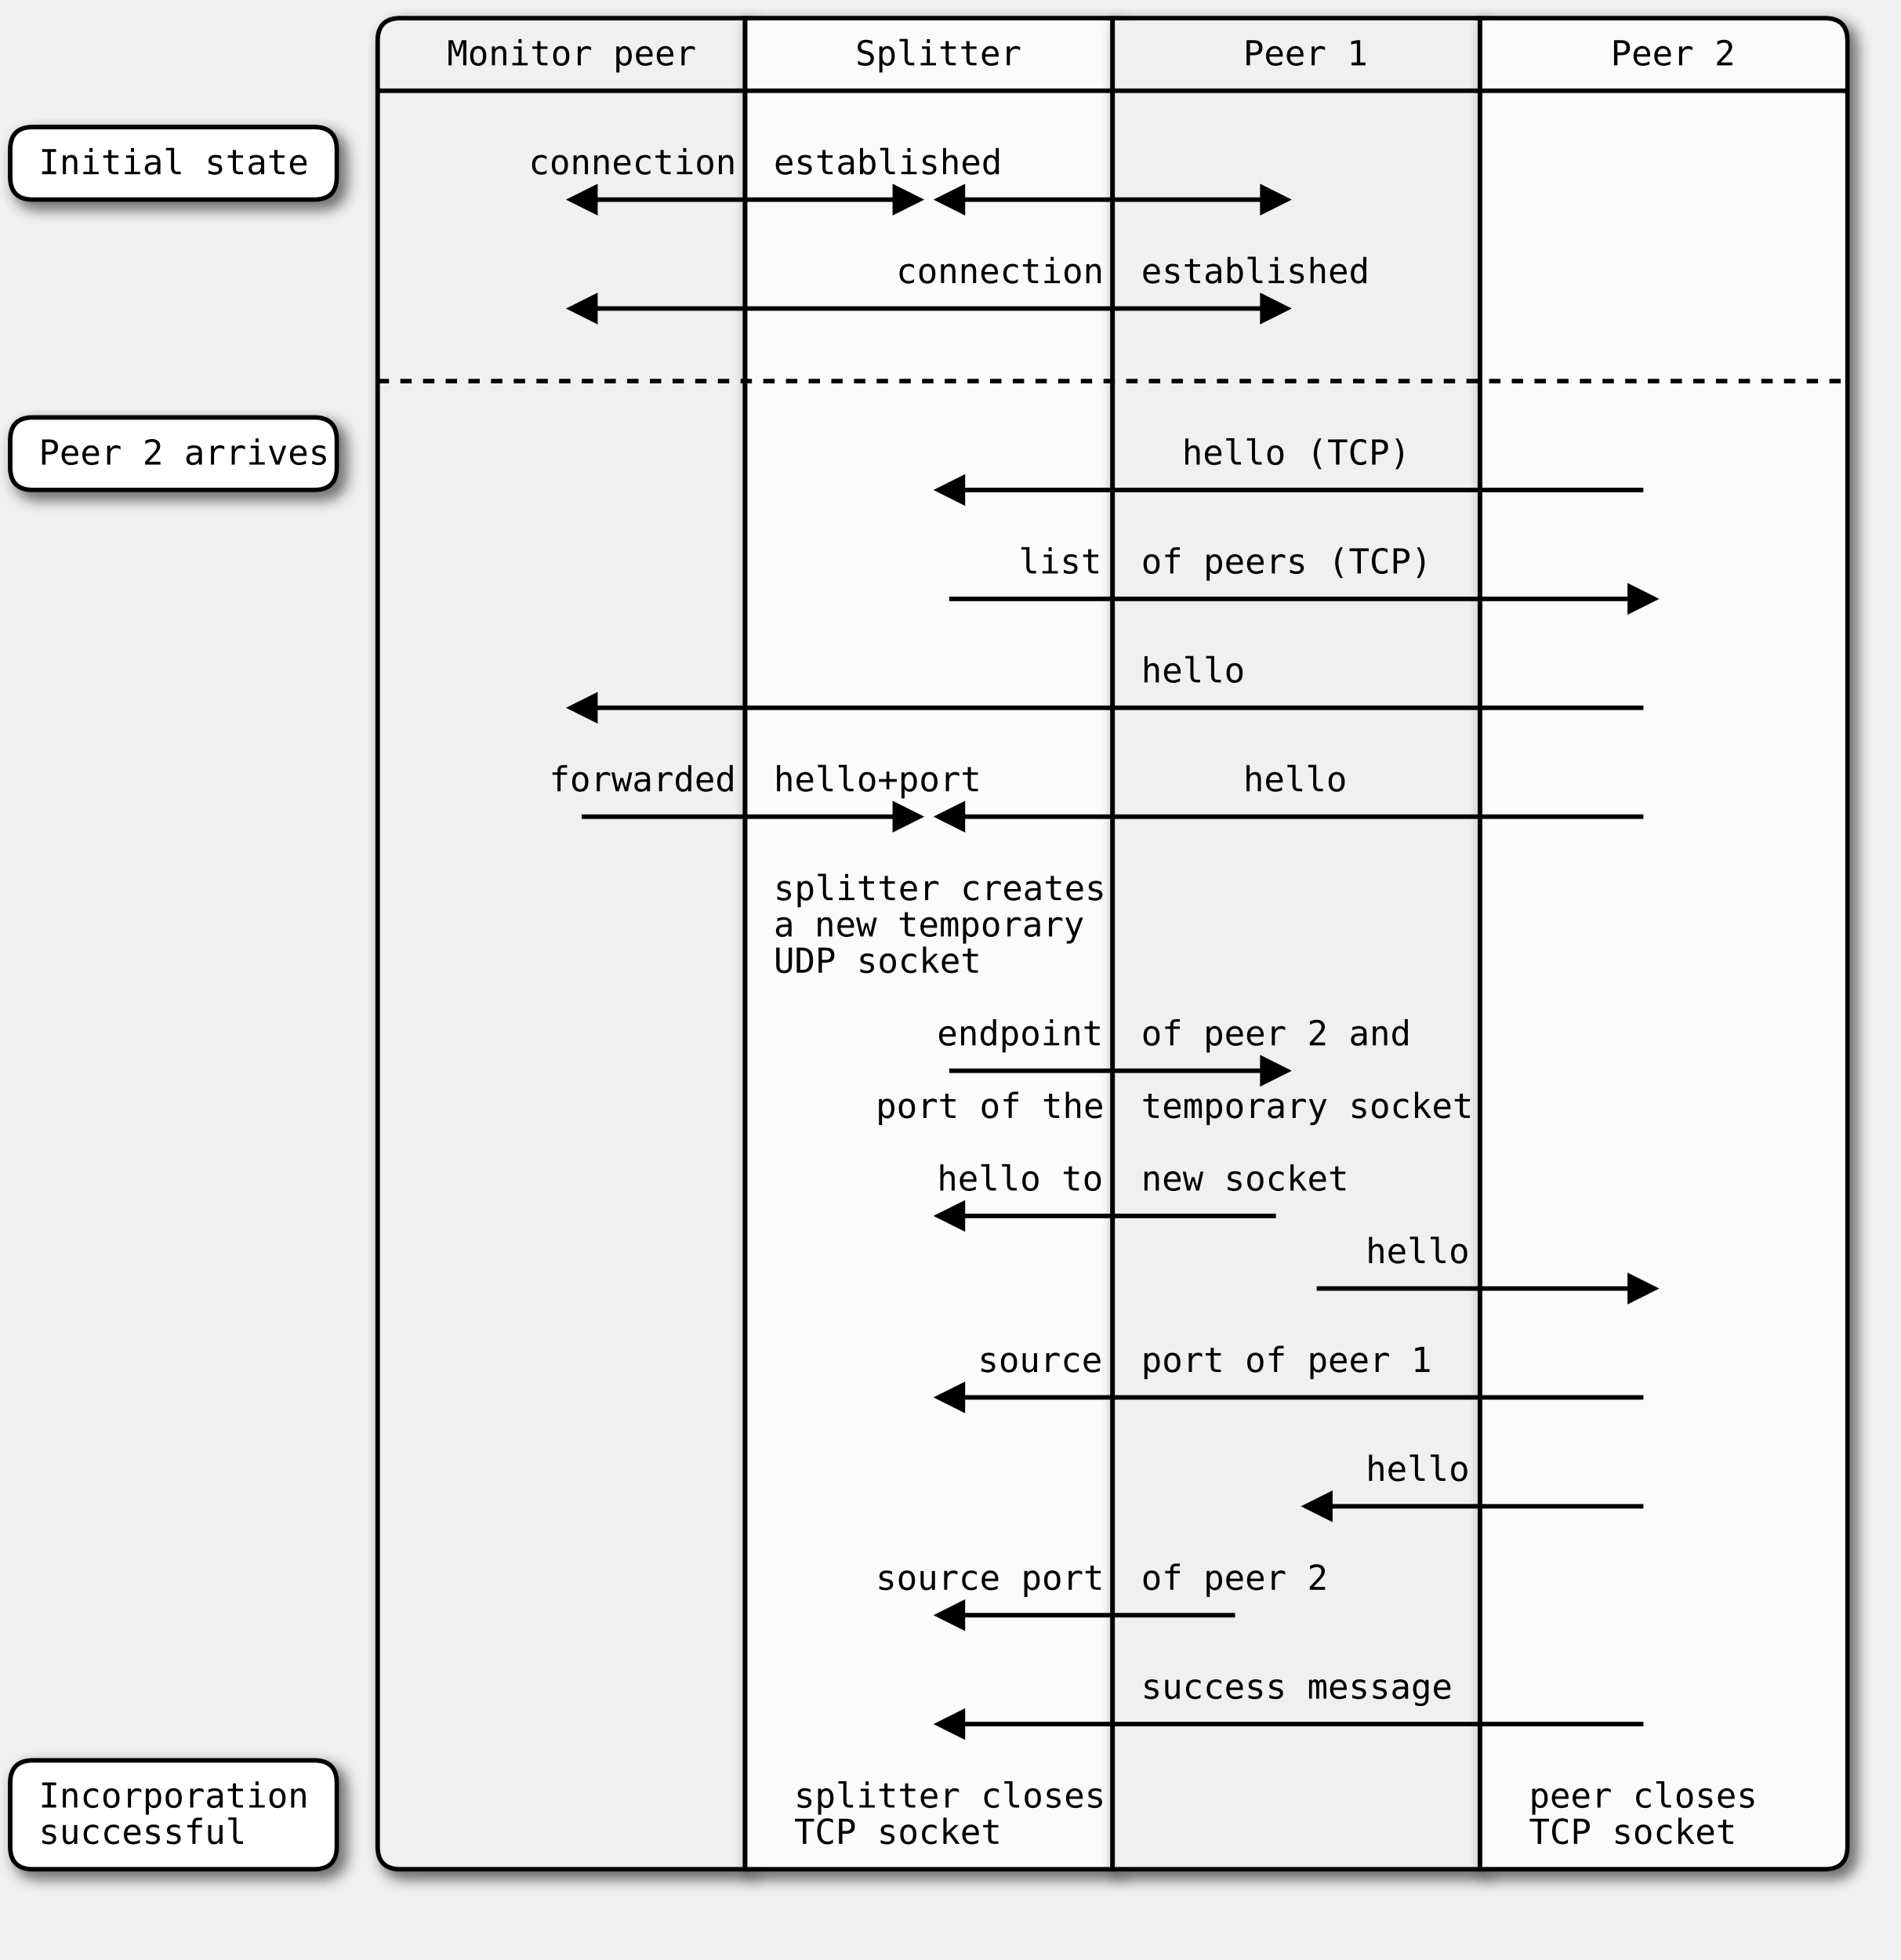
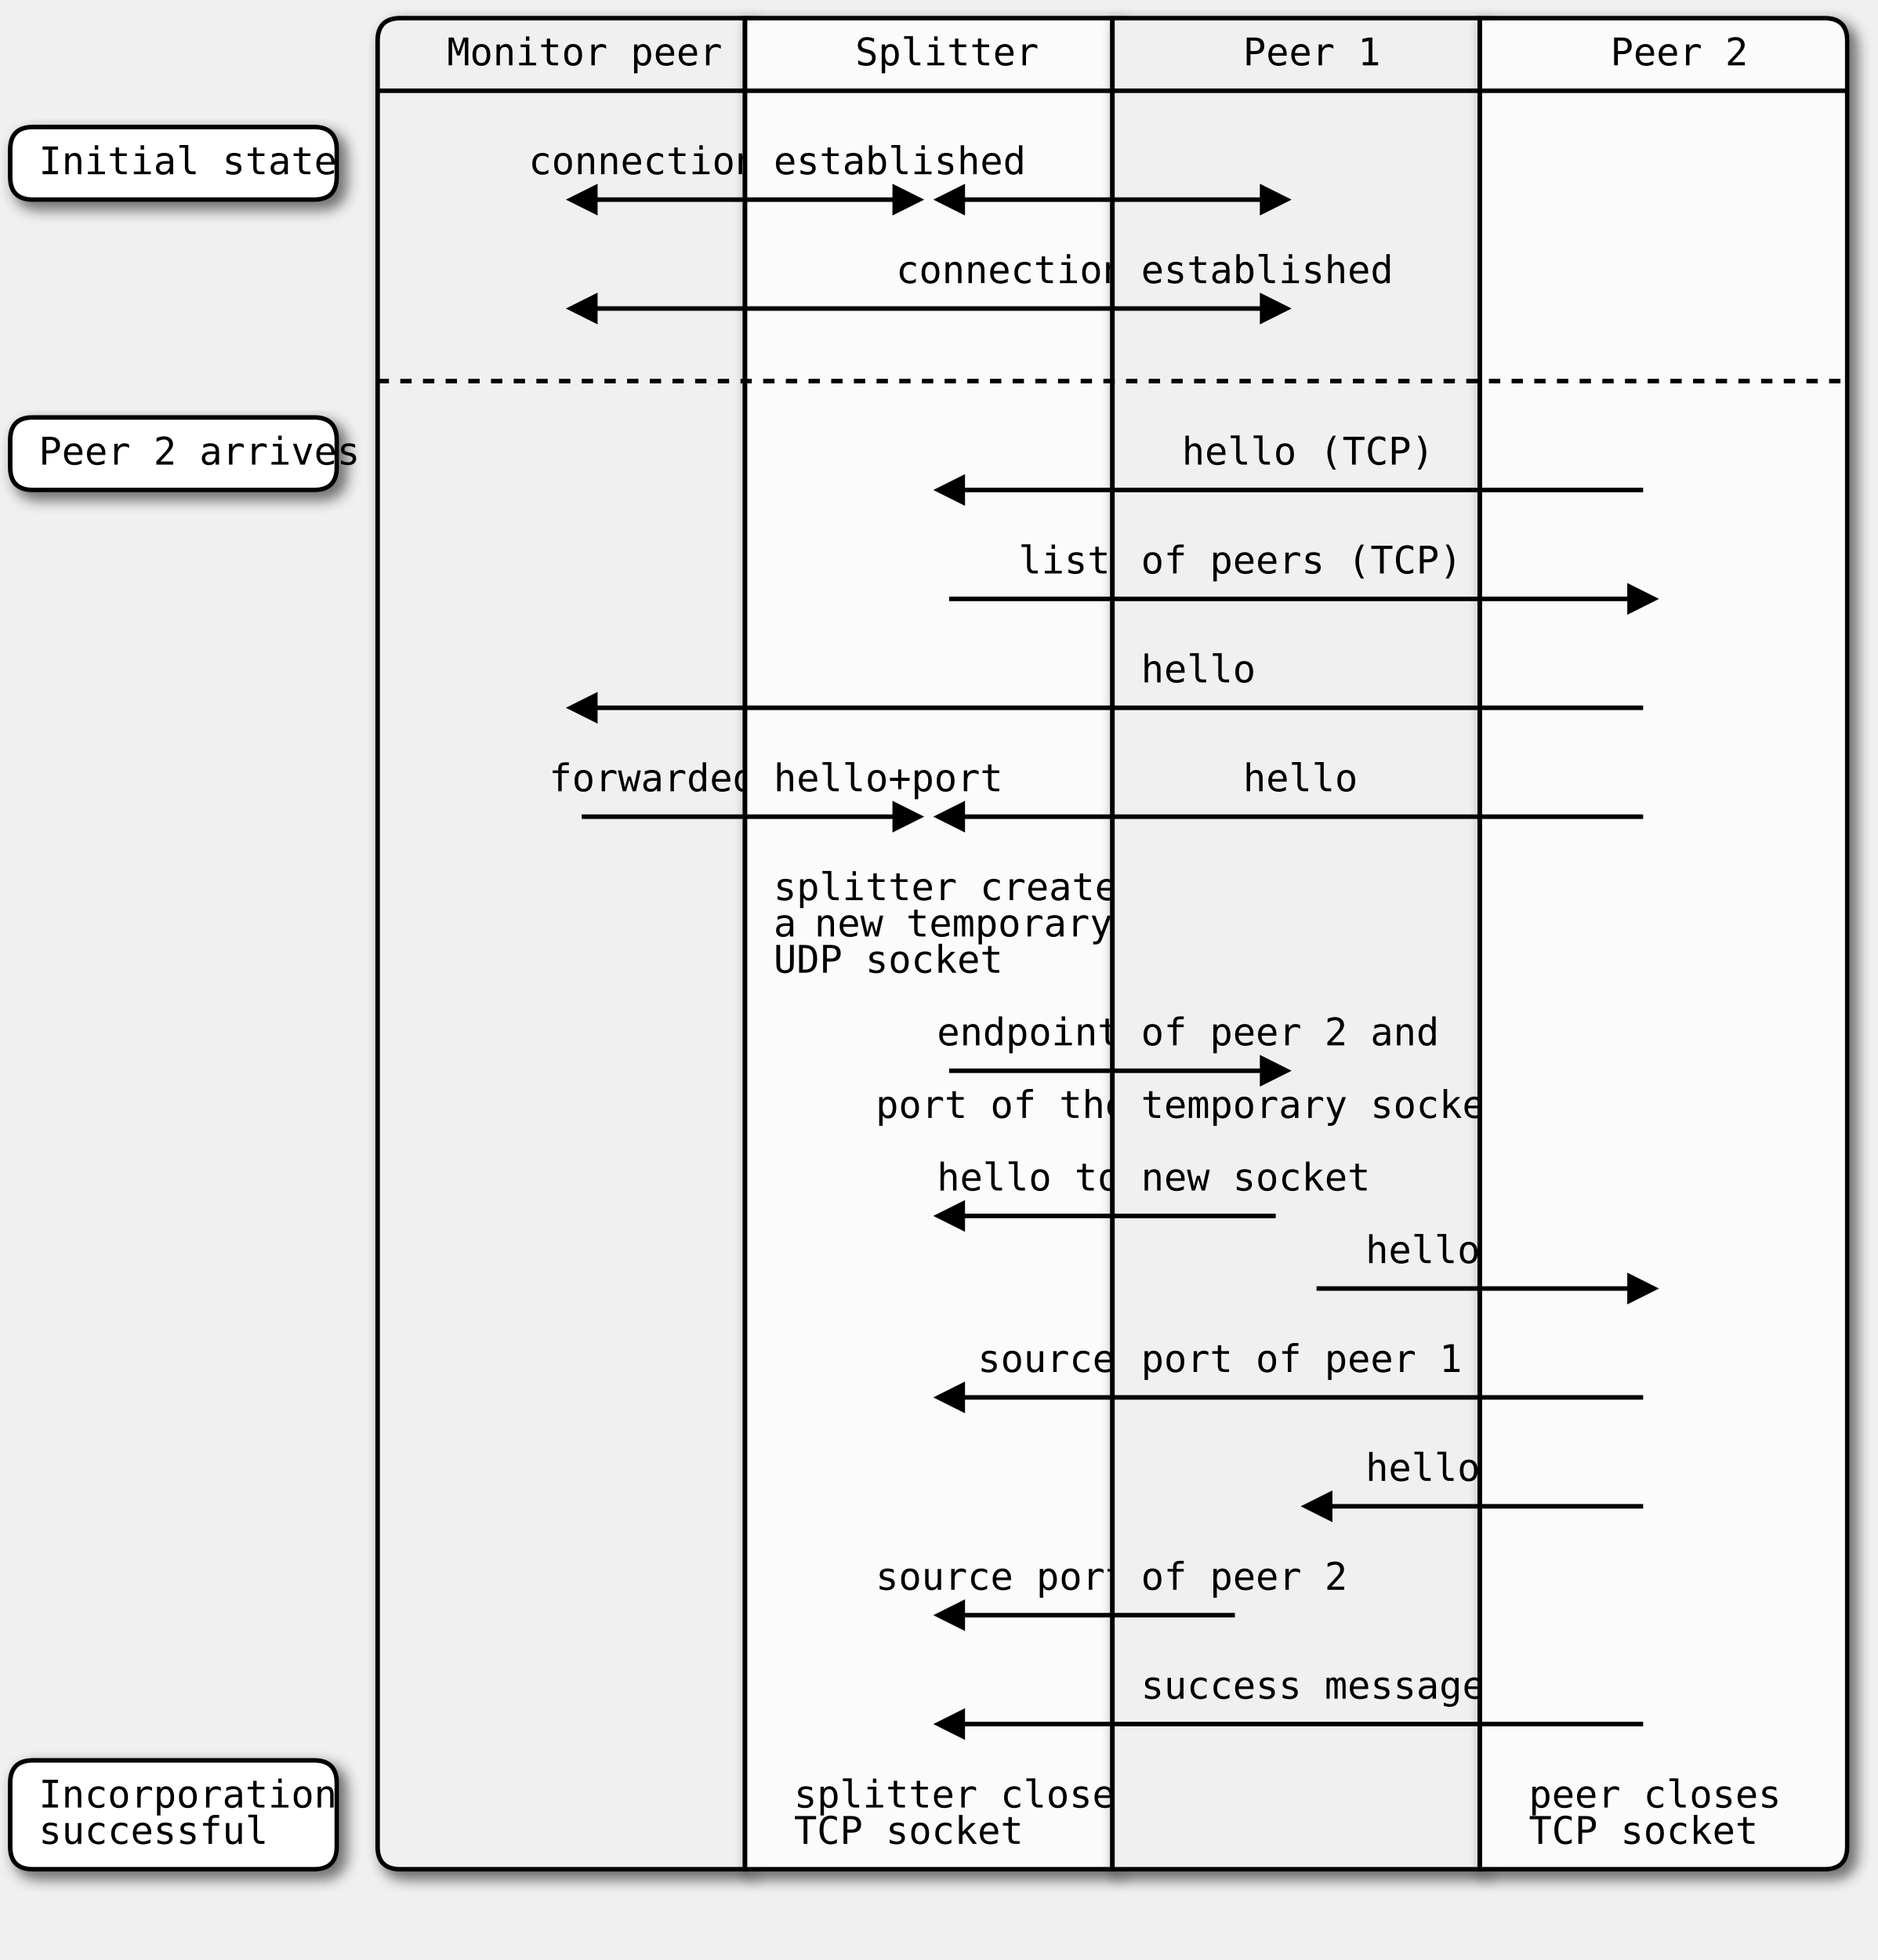
- <svg xmlns="http://www.w3.org/2000/svg" width="838px" height="864px" version="1.1">
+ <svg xmlns="http://www.w3.org/2000/svg" width="828px" height="864px" version="1.1">
  <defs>
    <filter id="dsFilterNoBlur" width="150%" height="150%">
      <feOffset result="offOut" in="SourceGraphic" dx="3" dy="3" />
      <feColorMatrix result="matrixOut" in="offOut" type="matrix" values="0.2 0 0 0 0 0 0.2 0 0 0 0 0 0.2 0 0 0 0 0 1 0" />
      <feBlend in="SourceGraphic" in2="matrixOut" mode="normal" />
    </filter>
    <filter id="dsFilter" width="150%" height="150%">
      <feOffset result="offOut" in="SourceGraphic" dx="3" dy="3" />
      <feColorMatrix result="matrixOut" in="offOut" type="matrix" values="0.2 0 0 0 0 0 0.2 0 0 0 0 0 0.2 0 0 0 0 0 1 0" />
      <feGaussianBlur result="blurOut" in="matrixOut" stdDeviation="3" />
      <feBlend in="SourceGraphic" in2="blurOut" mode="normal" />
    </filter>
    <marker id="iPointer" viewBox="0 0 10 10" refX="5" refY="5" markerUnits="strokeWidth" markerWidth="8" markerHeight="7" orient="auto">
      <path d="M 10 0 L 10 10 L 0 5 z" />
    </marker>
    <marker id="Pointer" viewBox="0 0 10 10" refX="5" refY="5" markerUnits="strokeWidth" markerWidth="8" markerHeight="7" orient="auto">
      <path d="M 0 0 L 10 5 L 0 10 z" />
    </marker>
  </defs>
  <g id="boxes" stroke="black" stroke-width="2" fill="none">
    <g id="group__Monitor_peer_">
      <path id="path__Monitor_peer_" filter="url(#dsFilter)" fill="#f0f0f0" d="M 166.5 18 Q 166.5 8 176.5 8 L 328.5 8 L 328.5 824 L 176.5 824 Q 166.5 824 166.5 814 Z" />
-       <text x="197.1" y="28.8" id="text__Monitor_peer_" fill="#000" stroke="none" style="font-family:Consolas,Monaco,Anonymous Pro,Anonymous,Bitstream Sans Mono,monospace;font-size:15.2px">Monitor peer </text>
-       <text x="233.1" y="76.8" id="text__Monitor_peer_" fill="#000" stroke="none" style="font-family:Consolas,Monaco,Anonymous Pro,Anonymous,Bitstream Sans Mono,monospace;font-size:15.2px">connection </text>
-       <text x="242.1" y="348.8" id="text__Monitor_peer_" fill="#000" stroke="none" style="font-family:Consolas,Monaco,Anonymous Pro,Anonymous,Bitstream Sans Mono,monospace;font-size:15.2px">forwarded </text>
+       <text x="197.1" y="28.8" id="text__Monitor_peer_" fill="#000" stroke="none" style="font-family:Consolas,Monaco,Anonymous Pro,Anonymous,Bitstream Sans Mono,monospace;font-size:16.8px">Monitor peer </text>
+       <text x="233.1" y="76.8" id="text__Monitor_peer_" fill="#000" stroke="none" style="font-family:Consolas,Monaco,Anonymous Pro,Anonymous,Bitstream Sans Mono,monospace;font-size:16.8px">connection </text>
+       <text x="242.1" y="348.8" id="text__Monitor_peer_" fill="#000" stroke="none" style="font-family:Consolas,Monaco,Anonymous Pro,Anonymous,Bitstream Sans Mono,monospace;font-size:16.8px">forwarded </text>
    </g>
    <g id="group____Splitter___">
      <path id="path____Splitter___" filter="url(#dsFilter)" fill="#fbfbfb" d="M 328.5 8 L 490.5 8 L 490.5 824 L 328.5 824 Z" />
-       <text x="377.1" y="28.8" id="text____Splitter___" fill="#000" stroke="none" style="font-family:Consolas,Monaco,Anonymous Pro,Anonymous,Bitstream Sans Mono,monospace;font-size:15.2px">Splitter </text>
-       <text x="341.1" y="76.8" id="text____Splitter___" fill="#000" stroke="none" style="font-family:Consolas,Monaco,Anonymous Pro,Anonymous,Bitstream Sans Mono,monospace;font-size:15.2px">established </text>
-       <text x="395.1" y="124.8" id="text____Splitter___" fill="#000" stroke="none" style="font-family:Consolas,Monaco,Anonymous Pro,Anonymous,Bitstream Sans Mono,monospace;font-size:15.2px">connection </text>
-       <text x="449.1" y="252.8" id="text____Splitter___" fill="#000" stroke="none" style="font-family:Consolas,Monaco,Anonymous Pro,Anonymous,Bitstream Sans Mono,monospace;font-size:15.2px">list </text>
-       <text x="341.1" y="348.8" id="text____Splitter___" fill="#000" stroke="none" style="font-family:Consolas,Monaco,Anonymous Pro,Anonymous,Bitstream Sans Mono,monospace;font-size:15.2px">hello+port </text>
-       <text x="341.1" y="396.8" id="text____Splitter___" fill="#000" stroke="none" style="font-family:Consolas,Monaco,Anonymous Pro,Anonymous,Bitstream Sans Mono,monospace;font-size:15.2px">splitter creates </text>
-       <text x="341.1" y="412.8" id="text____Splitter___" fill="#000" stroke="none" style="font-family:Consolas,Monaco,Anonymous Pro,Anonymous,Bitstream Sans Mono,monospace;font-size:15.2px">a</text>
-       <text x="359.1" y="412.8" id="text____Splitter___" fill="#000" stroke="none" style="font-family:Consolas,Monaco,Anonymous Pro,Anonymous,Bitstream Sans Mono,monospace;font-size:15.2px">new temporary </text>
-       <text x="341.1" y="428.8" id="text____Splitter___" fill="#000" stroke="none" style="font-family:Consolas,Monaco,Anonymous Pro,Anonymous,Bitstream Sans Mono,monospace;font-size:15.2px">UDP socket </text>
-       <text x="413.1" y="460.8" id="text____Splitter___" fill="#000" stroke="none" style="font-family:Consolas,Monaco,Anonymous Pro,Anonymous,Bitstream Sans Mono,monospace;font-size:15.2px">endpoint </text>
-       <text x="386.1" y="492.8" id="text____Splitter___" fill="#000" stroke="none" style="font-family:Consolas,Monaco,Anonymous Pro,Anonymous,Bitstream Sans Mono,monospace;font-size:15.2px">port of the </text>
-       <text x="413.1" y="524.8" id="text____Splitter___" fill="#000" stroke="none" style="font-family:Consolas,Monaco,Anonymous Pro,Anonymous,Bitstream Sans Mono,monospace;font-size:15.2px">hello to </text>
-       <text x="431.1" y="604.8" id="text____Splitter___" fill="#000" stroke="none" style="font-family:Consolas,Monaco,Anonymous Pro,Anonymous,Bitstream Sans Mono,monospace;font-size:15.2px">source </text>
-       <text x="386.1" y="700.8" id="text____Splitter___" fill="#000" stroke="none" style="font-family:Consolas,Monaco,Anonymous Pro,Anonymous,Bitstream Sans Mono,monospace;font-size:15.2px">source port </text>
-       <text x="350.1" y="796.8" id="text____Splitter___" fill="#000" stroke="none" style="font-family:Consolas,Monaco,Anonymous Pro,Anonymous,Bitstream Sans Mono,monospace;font-size:15.2px">splitter closes </text>
-       <text x="350.1" y="812.8" id="text____Splitter___" fill="#000" stroke="none" style="font-family:Consolas,Monaco,Anonymous Pro,Anonymous,Bitstream Sans Mono,monospace;font-size:15.2px">TCP socket </text>
+       <text x="377.1" y="28.8" id="text____Splitter___" fill="#000" stroke="none" style="font-family:Consolas,Monaco,Anonymous Pro,Anonymous,Bitstream Sans Mono,monospace;font-size:16.8px">Splitter </text>
+       <text x="341.1" y="76.8" id="text____Splitter___" fill="#000" stroke="none" style="font-family:Consolas,Monaco,Anonymous Pro,Anonymous,Bitstream Sans Mono,monospace;font-size:16.8px">established </text>
+       <text x="395.1" y="124.8" id="text____Splitter___" fill="#000" stroke="none" style="font-family:Consolas,Monaco,Anonymous Pro,Anonymous,Bitstream Sans Mono,monospace;font-size:16.8px">connection </text>
+       <text x="449.1" y="252.8" id="text____Splitter___" fill="#000" stroke="none" style="font-family:Consolas,Monaco,Anonymous Pro,Anonymous,Bitstream Sans Mono,monospace;font-size:16.8px">list </text>
+       <text x="341.1" y="348.8" id="text____Splitter___" fill="#000" stroke="none" style="font-family:Consolas,Monaco,Anonymous Pro,Anonymous,Bitstream Sans Mono,monospace;font-size:16.8px">hello+port </text>
+       <text x="341.1" y="396.8" id="text____Splitter___" fill="#000" stroke="none" style="font-family:Consolas,Monaco,Anonymous Pro,Anonymous,Bitstream Sans Mono,monospace;font-size:16.8px">splitter creates </text>
+       <text x="341.1" y="412.8" id="text____Splitter___" fill="#000" stroke="none" style="font-family:Consolas,Monaco,Anonymous Pro,Anonymous,Bitstream Sans Mono,monospace;font-size:16.8px">a</text>
+       <text x="359.1" y="412.8" id="text____Splitter___" fill="#000" stroke="none" style="font-family:Consolas,Monaco,Anonymous Pro,Anonymous,Bitstream Sans Mono,monospace;font-size:16.8px">new temporary </text>
+       <text x="341.1" y="428.8" id="text____Splitter___" fill="#000" stroke="none" style="font-family:Consolas,Monaco,Anonymous Pro,Anonymous,Bitstream Sans Mono,monospace;font-size:16.8px">UDP socket </text>
+       <text x="413.1" y="460.8" id="text____Splitter___" fill="#000" stroke="none" style="font-family:Consolas,Monaco,Anonymous Pro,Anonymous,Bitstream Sans Mono,monospace;font-size:16.8px">endpoint </text>
+       <text x="386.1" y="492.8" id="text____Splitter___" fill="#000" stroke="none" style="font-family:Consolas,Monaco,Anonymous Pro,Anonymous,Bitstream Sans Mono,monospace;font-size:16.8px">port of the </text>
+       <text x="413.1" y="524.8" id="text____Splitter___" fill="#000" stroke="none" style="font-family:Consolas,Monaco,Anonymous Pro,Anonymous,Bitstream Sans Mono,monospace;font-size:16.8px">hello to </text>
+       <text x="431.1" y="604.8" id="text____Splitter___" fill="#000" stroke="none" style="font-family:Consolas,Monaco,Anonymous Pro,Anonymous,Bitstream Sans Mono,monospace;font-size:16.8px">source </text>
+       <text x="386.1" y="700.8" id="text____Splitter___" fill="#000" stroke="none" style="font-family:Consolas,Monaco,Anonymous Pro,Anonymous,Bitstream Sans Mono,monospace;font-size:16.8px">source port </text>
+       <text x="350.1" y="796.8" id="text____Splitter___" fill="#000" stroke="none" style="font-family:Consolas,Monaco,Anonymous Pro,Anonymous,Bitstream Sans Mono,monospace;font-size:16.8px">splitter closes </text>
+       <text x="350.1" y="812.8" id="text____Splitter___" fill="#000" stroke="none" style="font-family:Consolas,Monaco,Anonymous Pro,Anonymous,Bitstream Sans Mono,monospace;font-size:16.8px">TCP socket </text>
    </g>
    <g id="group_____Peer_1____">
      <path id="path_____Peer_1____" filter="url(#dsFilter)" fill="#f0f0f0" d="M 490.5 8 L 652.5 8 L 652.5 824 L 490.5 824 Z" />
-       <text x="548.1" y="28.8" id="text_____Peer_1____" fill="#000" stroke="none" style="font-family:Consolas,Monaco,Anonymous Pro,Anonymous,Bitstream Sans Mono,monospace;font-size:15.2px">Peer 1 </text>
-       <text x="503.1" y="124.8" id="text_____Peer_1____" fill="#000" stroke="none" style="font-family:Consolas,Monaco,Anonymous Pro,Anonymous,Bitstream Sans Mono,monospace;font-size:15.2px">established </text>
-       <text x="521.1" y="204.8" id="text_____Peer_1____" fill="#000" stroke="none" style="font-family:Consolas,Monaco,Anonymous Pro,Anonymous,Bitstream Sans Mono,monospace;font-size:15.2px">hello (TCP) </text>
-       <text x="503.1" y="252.8" id="text_____Peer_1____" fill="#000" stroke="none" style="font-family:Consolas,Monaco,Anonymous Pro,Anonymous,Bitstream Sans Mono,monospace;font-size:15.2px">of peers (TCP) </text>
-       <text x="503.1" y="300.8" id="text_____Peer_1____" fill="#000" stroke="none" style="font-family:Consolas,Monaco,Anonymous Pro,Anonymous,Bitstream Sans Mono,monospace;font-size:15.2px">hello </text>
-       <text x="548.1" y="348.8" id="text_____Peer_1____" fill="#000" stroke="none" style="font-family:Consolas,Monaco,Anonymous Pro,Anonymous,Bitstream Sans Mono,monospace;font-size:15.2px">hello </text>
-       <text x="503.1" y="460.8" id="text_____Peer_1____" fill="#000" stroke="none" style="font-family:Consolas,Monaco,Anonymous Pro,Anonymous,Bitstream Sans Mono,monospace;font-size:15.2px">of peer 2 and </text>
-       <text x="503.1" y="492.8" id="text_____Peer_1____" fill="#000" stroke="none" style="font-family:Consolas,Monaco,Anonymous Pro,Anonymous,Bitstream Sans Mono,monospace;font-size:15.2px">temporary socket </text>
-       <text x="503.1" y="524.8" id="text_____Peer_1____" fill="#000" stroke="none" style="font-family:Consolas,Monaco,Anonymous Pro,Anonymous,Bitstream Sans Mono,monospace;font-size:15.2px">new socket </text>
-       <text x="602.1" y="556.8" id="text_____Peer_1____" fill="#000" stroke="none" style="font-family:Consolas,Monaco,Anonymous Pro,Anonymous,Bitstream Sans Mono,monospace;font-size:15.2px">hello </text>
-       <text x="503.1" y="604.8" id="text_____Peer_1____" fill="#000" stroke="none" style="font-family:Consolas,Monaco,Anonymous Pro,Anonymous,Bitstream Sans Mono,monospace;font-size:15.2px">port of peer 1 </text>
-       <text x="602.1" y="652.8" id="text_____Peer_1____" fill="#000" stroke="none" style="font-family:Consolas,Monaco,Anonymous Pro,Anonymous,Bitstream Sans Mono,monospace;font-size:15.2px">hello </text>
-       <text x="503.1" y="700.8" id="text_____Peer_1____" fill="#000" stroke="none" style="font-family:Consolas,Monaco,Anonymous Pro,Anonymous,Bitstream Sans Mono,monospace;font-size:15.2px">of peer 2 </text>
-       <text x="503.1" y="748.8" id="text_____Peer_1____" fill="#000" stroke="none" style="font-family:Consolas,Monaco,Anonymous Pro,Anonymous,Bitstream Sans Mono,monospace;font-size:15.2px">success message </text>
+       <text x="548.1" y="28.8" id="text_____Peer_1____" fill="#000" stroke="none" style="font-family:Consolas,Monaco,Anonymous Pro,Anonymous,Bitstream Sans Mono,monospace;font-size:16.8px">Peer 1 </text>
+       <text x="503.1" y="124.8" id="text_____Peer_1____" fill="#000" stroke="none" style="font-family:Consolas,Monaco,Anonymous Pro,Anonymous,Bitstream Sans Mono,monospace;font-size:16.8px">established </text>
+       <text x="521.1" y="204.8" id="text_____Peer_1____" fill="#000" stroke="none" style="font-family:Consolas,Monaco,Anonymous Pro,Anonymous,Bitstream Sans Mono,monospace;font-size:16.8px">hello (TCP) </text>
+       <text x="503.1" y="252.8" id="text_____Peer_1____" fill="#000" stroke="none" style="font-family:Consolas,Monaco,Anonymous Pro,Anonymous,Bitstream Sans Mono,monospace;font-size:16.8px">of peers (TCP) </text>
+       <text x="503.1" y="300.8" id="text_____Peer_1____" fill="#000" stroke="none" style="font-family:Consolas,Monaco,Anonymous Pro,Anonymous,Bitstream Sans Mono,monospace;font-size:16.8px">hello </text>
+       <text x="548.1" y="348.8" id="text_____Peer_1____" fill="#000" stroke="none" style="font-family:Consolas,Monaco,Anonymous Pro,Anonymous,Bitstream Sans Mono,monospace;font-size:16.8px">hello </text>
+       <text x="503.1" y="460.8" id="text_____Peer_1____" fill="#000" stroke="none" style="font-family:Consolas,Monaco,Anonymous Pro,Anonymous,Bitstream Sans Mono,monospace;font-size:16.8px">of peer 2 and </text>
+       <text x="503.1" y="492.8" id="text_____Peer_1____" fill="#000" stroke="none" style="font-family:Consolas,Monaco,Anonymous Pro,Anonymous,Bitstream Sans Mono,monospace;font-size:16.8px">temporary socket </text>
+       <text x="503.1" y="524.8" id="text_____Peer_1____" fill="#000" stroke="none" style="font-family:Consolas,Monaco,Anonymous Pro,Anonymous,Bitstream Sans Mono,monospace;font-size:16.8px">new socket </text>
+       <text x="602.1" y="556.8" id="text_____Peer_1____" fill="#000" stroke="none" style="font-family:Consolas,Monaco,Anonymous Pro,Anonymous,Bitstream Sans Mono,monospace;font-size:16.8px">hello </text>
+       <text x="503.1" y="604.8" id="text_____Peer_1____" fill="#000" stroke="none" style="font-family:Consolas,Monaco,Anonymous Pro,Anonymous,Bitstream Sans Mono,monospace;font-size:16.8px">port of peer 1 </text>
+       <text x="602.1" y="652.8" id="text_____Peer_1____" fill="#000" stroke="none" style="font-family:Consolas,Monaco,Anonymous Pro,Anonymous,Bitstream Sans Mono,monospace;font-size:16.8px">hello </text>
+       <text x="503.1" y="700.8" id="text_____Peer_1____" fill="#000" stroke="none" style="font-family:Consolas,Monaco,Anonymous Pro,Anonymous,Bitstream Sans Mono,monospace;font-size:16.8px">of peer 2 </text>
+       <text x="503.1" y="748.8" id="text_____Peer_1____" fill="#000" stroke="none" style="font-family:Consolas,Monaco,Anonymous Pro,Anonymous,Bitstream Sans Mono,monospace;font-size:16.8px">success message </text>
    </g>
    <g id="group_____Peer_2____">
      <path id="path_____Peer_2____" filter="url(#dsFilter)" fill="#fbfbfb" d="M 652.5 8 L 804.5 8 Q 814.5 8 814.5 18 L 814.5 814 Q 814.5 824 804.5 824 L 652.5 824 Z" />
-       <text x="710.1" y="28.8" id="text_____Peer_2____" fill="#000" stroke="none" style="font-family:Consolas,Monaco,Anonymous Pro,Anonymous,Bitstream Sans Mono,monospace;font-size:15.2px">Peer 2 </text>
-       <text x="674.1" y="796.8" id="text_____Peer_2____" fill="#000" stroke="none" style="font-family:Consolas,Monaco,Anonymous Pro,Anonymous,Bitstream Sans Mono,monospace;font-size:15.2px">peer closes </text>
-       <text x="674.1" y="812.8" id="text_____Peer_2____" fill="#000" stroke="none" style="font-family:Consolas,Monaco,Anonymous Pro,Anonymous,Bitstream Sans Mono,monospace;font-size:15.2px">TCP socket </text>
+       <text x="710.1" y="28.8" id="text_____Peer_2____" fill="#000" stroke="none" style="font-family:Consolas,Monaco,Anonymous Pro,Anonymous,Bitstream Sans Mono,monospace;font-size:16.8px">Peer 2 </text>
+       <text x="674.1" y="796.8" id="text_____Peer_2____" fill="#000" stroke="none" style="font-family:Consolas,Monaco,Anonymous Pro,Anonymous,Bitstream Sans Mono,monospace;font-size:16.8px">peer closes </text>
+       <text x="674.1" y="812.8" id="text_____Peer_2____" fill="#000" stroke="none" style="font-family:Consolas,Monaco,Anonymous Pro,Anonymous,Bitstream Sans Mono,monospace;font-size:16.8px">TCP socket </text>
    </g>
    <g id="group10">
      <path id="path10" filter="url(#dsFilter)" fill="#fff" d="M 4.5 66 Q 4.5 56 14.5 56 L 138.5 56 Q 148.5 56 148.5 66 L 148.5 78 Q 148.5 88 138.5 88 L 14.5 88 Q 4.5 88 4.5 78 Z" />
-       <text x="17.1" y="76.8" id="text10" fill="#000" stroke="none" style="font-family:Consolas,Monaco,Anonymous Pro,Anonymous,Bitstream Sans Mono,monospace;font-size:15.2px">Initial state </text>
+       <text x="17.1" y="76.8" id="text10" fill="#000" stroke="none" style="font-family:Consolas,Monaco,Anonymous Pro,Anonymous,Bitstream Sans Mono,monospace;font-size:16.8px">Initial state </text>
    </g>
    <g id="group24">
      <path id="path24" filter="url(#dsFilter)" fill="#fff" d="M 4.5 194 Q 4.5 184 14.5 184 L 138.5 184 Q 148.5 184 148.5 194 L 148.5 206 Q 148.5 216 138.5 216 L 14.5 216 Q 4.5 216 4.5 206 Z" />
-       <text x="17.1" y="204.8" id="text24" fill="#000" stroke="none" style="font-family:Consolas,Monaco,Anonymous Pro,Anonymous,Bitstream Sans Mono,monospace;font-size:15.2px">Peer 2 arrives </text>
+       <text x="17.1" y="204.8" id="text24" fill="#000" stroke="none" style="font-family:Consolas,Monaco,Anonymous Pro,Anonymous,Bitstream Sans Mono,monospace;font-size:16.8px">Peer 2 arrives </text>
    </g>
    <g id="group48">
      <path id="path48" filter="url(#dsFilter)" fill="#fff" d="M 4.5 786 Q 4.5 776 14.5 776 L 138.5 776 Q 148.5 776 148.5 786 L 148.5 814 Q 148.5 824 138.5 824 L 14.5 824 Q 4.5 824 4.5 814 Z" />
-       <text x="17.1" y="796.8" id="text48" fill="#000" stroke="none" style="font-family:Consolas,Monaco,Anonymous Pro,Anonymous,Bitstream Sans Mono,monospace;font-size:15.2px">Incorporation </text>
-       <text x="17.1" y="812.8" id="text48" fill="#000" stroke="none" style="font-family:Consolas,Monaco,Anonymous Pro,Anonymous,Bitstream Sans Mono,monospace;font-size:15.2px">successful </text>
+       <text x="17.1" y="796.8" id="text48" fill="#000" stroke="none" style="font-family:Consolas,Monaco,Anonymous Pro,Anonymous,Bitstream Sans Mono,monospace;font-size:16.8px">Incorporation </text>
+       <text x="17.1" y="812.8" id="text48" fill="#000" stroke="none" style="font-family:Consolas,Monaco,Anonymous Pro,Anonymous,Bitstream Sans Mono,monospace;font-size:16.8px">successful </text>
    </g>
  </g>
  <g id="lines" stroke="black" stroke-width="2" fill="none">
    <g id="group1031">
      <path id="path1031" d="M 166.5 40 L 328.5 40 L 490.5 40 L 652.5 40 L 814.5 40 " />
    </g>
    <g id="group1040">
      <path id="path1040" stroke-dasharray="5 5" d="M 166.5 168 L 328.5 168 L 490.5 168 L 652.5 168 L 814.5 168 " />
    </g>
    <g id="group1576">
      <path id="path1576" marker-start="url(#iPointer)" marker-end="url(#Pointer)" d="M 256.5 88 L 328.5 88 L 400.5 88 " />
    </g>
    <g id="group1579">
      <path id="path1579" marker-start="url(#iPointer)" marker-end="url(#Pointer)" d="M 256.5 136 L 328.5 136 L 490.5 136 L 562.5 136 " />
    </g>
    <g id="group1590">
      <path id="path1590" marker-start="url(#iPointer)" d="M 256.5 312 L 328.5 312 L 490.5 312 L 652.5 312 L 724.5 312 " />
    </g>
    <g id="group1593">
      <path id="path1593" marker-end="url(#Pointer)" d="M 256.5 360 L 328.5 360 L 400.5 360 " />
    </g>
    <g id="group2548">
      <path id="path2548" marker-start="url(#iPointer)" marker-end="url(#Pointer)" d="M 418.5 88 L 490.5 88 L 562.5 88 " />
    </g>
    <g id="group2556">
      <path id="path2556" marker-start="url(#iPointer)" d="M 418.5 216 L 490.5 216 L 652.5 216 L 724.5 216 " />
    </g>
    <g id="group2559">
      <path id="path2559" marker-end="url(#Pointer)" d="M 418.5 264 L 490.5 264 L 652.5 264 L 724.5 264 " />
    </g>
    <g id="group2565">
      <path id="path2565" marker-start="url(#iPointer)" d="M 418.5 360 L 490.5 360 L 652.5 360 L 724.5 360 " />
    </g>
    <g id="group2572">
      <path id="path2572" marker-end="url(#Pointer)" d="M 418.5 472 L 490.5 472 L 562.5 472 " />
    </g>
    <g id="group2576">
      <path id="path2576" marker-start="url(#iPointer)" d="M 418.5 536 L 490.5 536 L 562.5 536 " />
    </g>
    <g id="group2581">
      <path id="path2581" marker-start="url(#iPointer)" d="M 418.5 616 L 490.5 616 L 652.5 616 L 724.5 616 " />
    </g>
    <g id="group2587">
      <path id="path2587" marker-start="url(#iPointer)" d="M 418.5 712 L 490.5 712 L 544.5 712 " />
    </g>
    <g id="group2590">
      <path id="path2590" marker-start="url(#iPointer)" d="M 418.5 760 L 490.5 760 L 652.5 760 L 724.5 760 " />
    </g>
    <g id="group3550">
      <path id="path3550" marker-end="url(#Pointer)" d="M 580.5 568 L 652.5 568 L 724.5 568 " />
    </g>
    <g id="group3556">
      <path id="path3556" marker-start="url(#iPointer)" d="M 580.5 664 L 652.5 664 L 724.5 664 " />
    </g>
  </g>
-   <g id="text" fill="black" style="font-family:Consolas,Monaco,Anonymous Pro,Anonymous,Bitstream Sans Mono,monospace;font-size:15.2px">
+   <g id="text" fill="black" style="font-family:Consolas,Monaco,Anonymous Pro,Anonymous,Bitstream Sans Mono,monospace;font-size:16.8px">
</g>
</svg>
